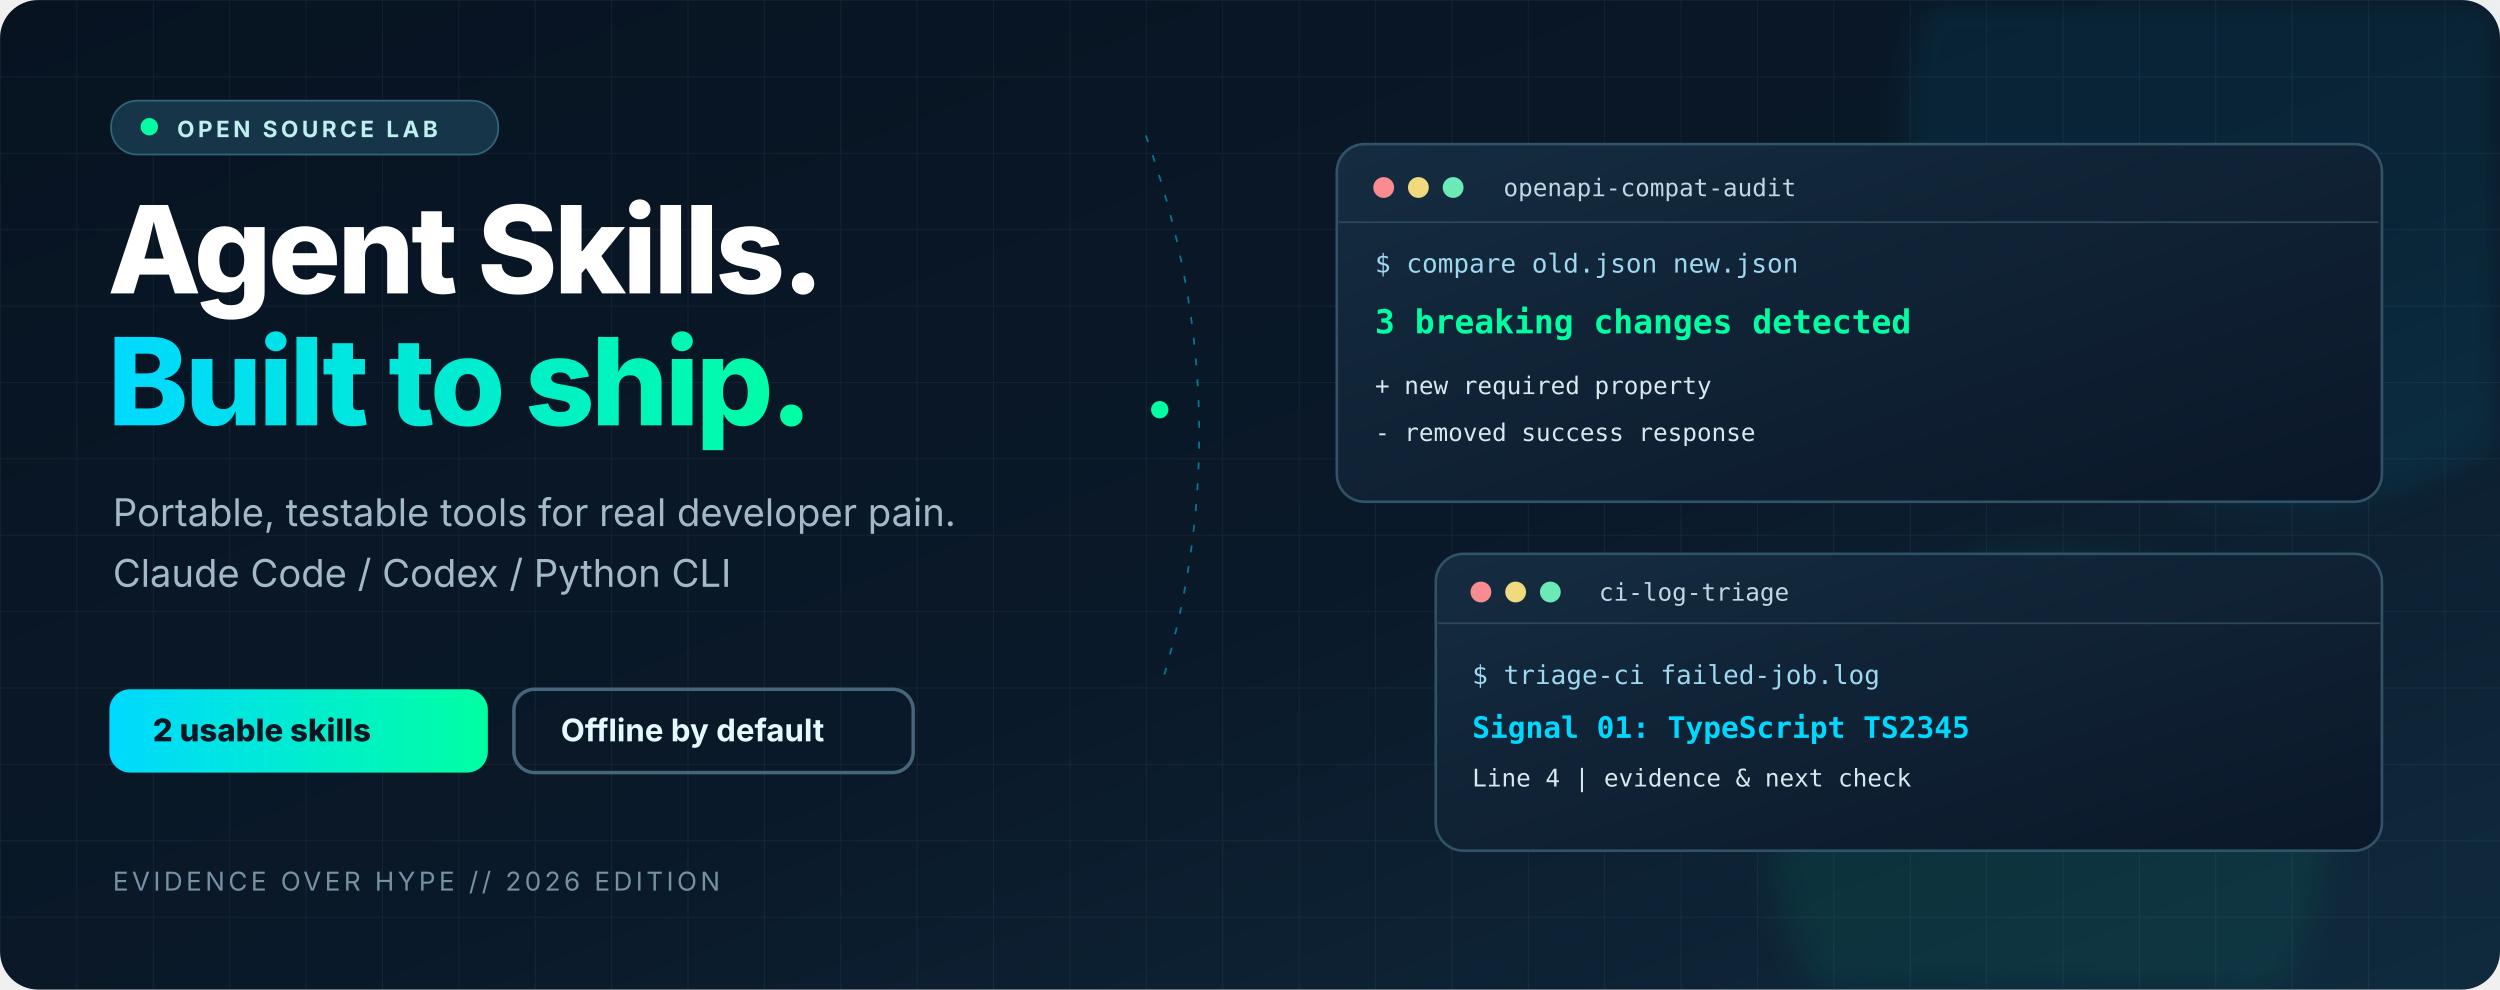
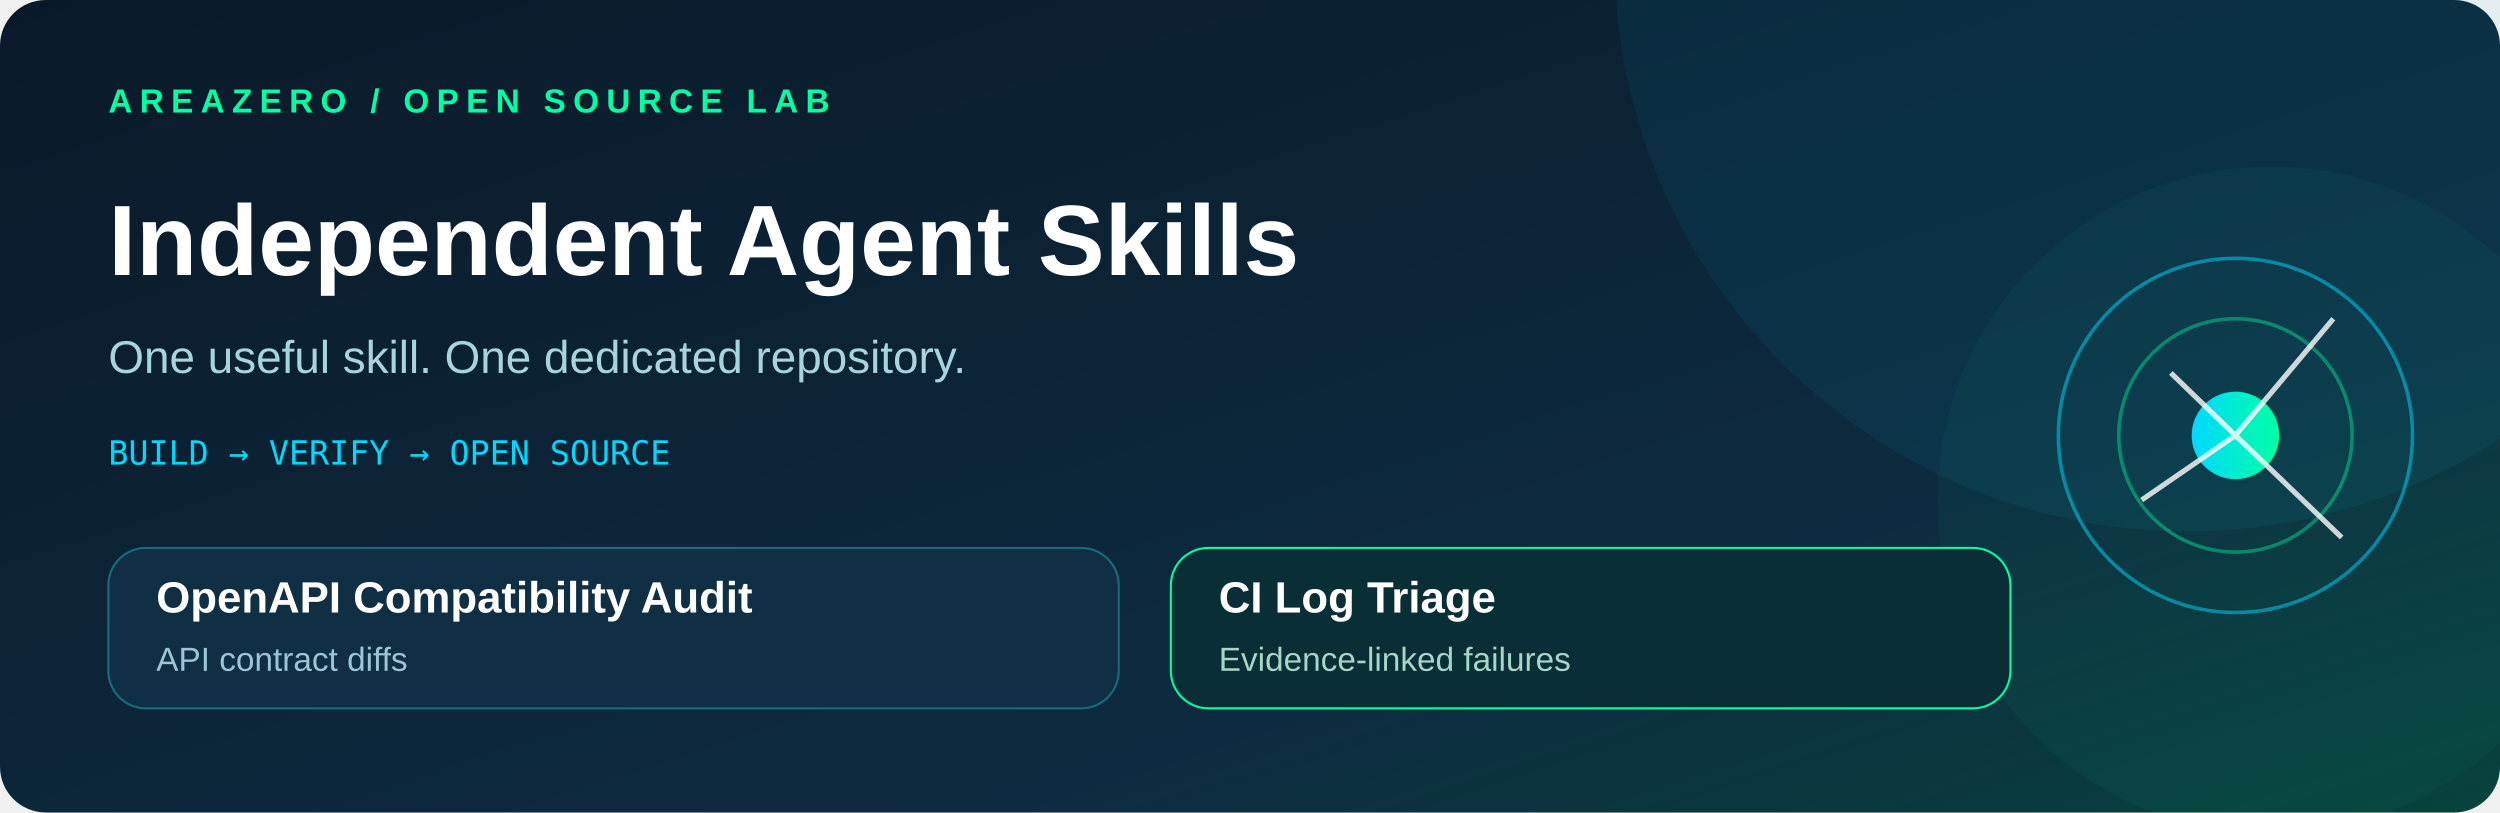
- <svg xmlns="http://www.w3.org/2000/svg" width="1440" height="570" viewBox="0 0 1440 570" role="img" aria-label="Areazero Agent Skills — production-minded tooling with OpenAPI compatibility audit and CI log triage">
+ <svg xmlns="http://www.w3.org/2000/svg" width="1200" height="390" viewBox="0 0 1200 390" role="img" aria-label="AREAZERO Skill Lab independent repositories portfolio cover">
  <defs>
    <linearGradient id="bg" x1="0" y1="0" x2="1" y2="1">
-       <stop stop-color="#071321" />
-       <stop offset=".56" stop-color="#0A1929" />
-       <stop offset="1" stop-color="#102B3E" />
+       <stop stop-color="#0A1929" />
+       <stop offset=".7" stop-color="#0D2B40" />
+       <stop offset="1" stop-color="#07433D" />
    </linearGradient>
-     <linearGradient id="mint" x1="0" y1="0" x2="1" y2="0">
+     <linearGradient id="line">
      <stop stop-color="#00D9FF" />
      <stop offset="1" stop-color="#00FFA3" />
    </linearGradient>
-     <linearGradient id="panel" x1="0" y1="0" x2="1" y2="1">
-       <stop stop-color="#152C40" />
-       <stop offset="1" stop-color="#0A1728" />
-     </linearGradient>
-     <pattern id="grid" width="44" height="44" patternUnits="userSpaceOnUse">
-       <path d="M44 0H0V44" fill="none" stroke="#7DAEC1" stroke-opacity=".09" stroke-width="1" />
-     </pattern>
-     <filter id="glow">
-       <feGaussianBlur stdDeviation="9" />
-     </filter>
  </defs>
-   <rect width="1440" height="570" rx="22" fill="url(#bg)" />
-   <rect width="1440" height="570" rx="22" fill="url(#grid)" />
-   <circle cx="1317" cy="72" r="220" fill="#00D9FF" opacity=".07" filter="url(#glow)" />
-   <circle cx="1180" cy="477" r="160" fill="#00FFA3" opacity=".07" filter="url(#glow)" />
-   <g font-family="Inter, DejaVu Sans, Arial, sans-serif">
-     <rect x="64" y="58" width="223" height="31" rx="15" fill="#173549" stroke="#30667A" stroke-width="1" />
-     <circle cx="86" cy="73" r="5" fill="#00FFA3" />
-     <text x="102" y="79" fill="#BFEFEE" font-size="13" font-weight="700" letter-spacing="2">OPEN SOURCE LAB</text>
-     <text x="62" y="169" fill="#FFFFFF" font-size="70" font-weight="800" letter-spacing="-2">Agent Skills.</text>
-     <text x="62" y="245" fill="url(#mint)" font-size="70" font-weight="800" letter-spacing="-2">Built to ship.</text>
-     <text x="65" y="303" fill="#A3B9C9" font-size="22">Portable, testable tools for real developer pain.</text>
-     <text x="65" y="338" fill="#A3B9C9" font-size="22">Claude Code  /  Codex  /  Python CLI</text>
-     <rect x="63" y="397" width="218" height="48" rx="12" fill="url(#mint)" />
-     <text x="88" y="427" fill="#061623" font-size="18" font-weight="800">2 usable skills</text>
-     <rect x="296" y="397" width="230" height="48" rx="12" fill="none" stroke="#46677B" stroke-width="2" />
-     <text x="323" y="427" fill="#E4FAFF" font-size="18" font-weight="700">Offline by default</text>
-     <text x="65" y="513" fill="#7691A4" font-size="15" letter-spacing="2">EVIDENCE OVER HYPE  //  2026 EDITION</text>
-   </g>
-   <g font-family="DejaVu Sans Mono, monospace">
-     <rect x="770" y="83" width="602" height="206" rx="16" fill="url(#panel)" stroke="#305367" stroke-width="1.5" />
-     <path d="M771 128H1370" stroke="#2C4859" stroke-width="1" />
-     <circle cx="797" cy="108" r="6" fill="#F88C91" />
-     <circle cx="817" cy="108" r="6" fill="#F1D980" />
-     <circle cx="837" cy="108" r="6" fill="#6BEAB7" />
-     <text x="866" y="113" font-size="14" fill="#BFD8E5">openapi-compat-audit</text>
-     <text x="792" y="157" font-size="15" fill="#9ED8F0">$ compare old.json new.json</text>
-     <text x="792" y="192" font-size="19" font-weight="700" fill="#00FFA3">3 breaking changes detected</text>
-     <text x="792" y="227" font-size="14" fill="#D8E8F0">+ new required property</text>
-     <text x="792" y="254" font-size="14" fill="#D8E8F0">- removed success response</text>
-     <rect x="827" y="319" width="545" height="171" rx="16" fill="url(#panel)" stroke="#305367" stroke-width="1.5" />
-     <path d="M828 359H1371" stroke="#2C4859" stroke-width="1" />
-     <circle cx="853" cy="341" r="6" fill="#F88C91" />
-     <circle cx="873" cy="341" r="6" fill="#F1D980" />
-     <circle cx="893" cy="341" r="6" fill="#6BEAB7" />
-     <text x="921" y="346" font-size="14" fill="#BFD8E5">ci-log-triage</text>
-     <text x="848" y="394" font-size="15" fill="#9ED8F0">$ triage-ci failed-job.log</text>
-     <text x="848" y="425" font-size="17" font-weight="700" fill="#00D9FF">Signal 01: TypeScript TS2345</text>
-     <text x="848" y="453" font-size="14" fill="#D8E8F0">Line 4  |  evidence &amp; next check</text>
-   </g>
-   <path d="M660 78Q716 235 670 391" fill="none" stroke="#00D9FF" stroke-width="1" stroke-dasharray="4 8" opacity=".5" />
-   <circle cx="668" cy="236" r="5" fill="#00FFA3" />
+   <rect width="1200" height="390" rx="22" fill="url(#bg)" />
+   <circle cx="1050" cy="-20" r="275" fill="#00D9FF" opacity=".055" />
+   <circle cx="1090" cy="240" r="160" fill="#00FFA3" opacity=".04" />
+   <path d="M50 65 H310" stroke="url(#line)" stroke-width="3" />
+   <text x="52" y="54" fill="#00FFA3" font-family="Arial,Helvetica,sans-serif" font-size="16" letter-spacing="3.5" font-weight="bold">AREAZERO / OPEN SOURCE LAB</text>
+   <text x="52" y="132" fill="white" font-family="Arial,Helvetica,sans-serif" font-size="48" font-weight="bold">Independent Agent Skills</text>
+   <text x="52" y="179" fill="#A8D5DD" font-family="Arial,Helvetica,sans-serif" font-size="22">One useful skill. One dedicated repository.</text>
+   <text x="52" y="223" fill="#00D9FF" font-family="ui-monospace, monospace" font-size="16">BUILD  →  VERIFY  →  OPEN SOURCE</text>
+   <rect x="52" y="263" width="485" height="77" rx="18" fill="#102F45" stroke="#176B7F" />
+   <text x="75" y="294" fill="white" font-family="Arial,Helvetica,sans-serif" font-size="21" font-weight="bold">OpenAPI Compatibility Audit</text>
+   <text x="75" y="322" fill="#9BC6D4" font-family="Arial,Helvetica,sans-serif" font-size="16">API contract diffs</text>
+   <rect x="562" y="263" width="403" height="77" rx="18" fill="#092E35" stroke="#00FFA3" />
+   <text x="585" y="294" fill="white" font-family="Arial,Helvetica,sans-serif" font-size="21" font-weight="bold">CI Log Triage</text>
+   <text x="585" y="322" fill="#A6D7C6" font-family="Arial,Helvetica,sans-serif" font-size="16">Evidence-linked failures</text>
+   <circle cx="1073" cy="209" r="85" fill="none" stroke="#00D9FF" stroke-width="1.7" opacity=".5" />
+   <circle cx="1073" cy="209" r="56" fill="none" stroke="#00FFA3" stroke-width="1.7" opacity=".4" />
+   <circle cx="1073" cy="209" r="21" fill="url(#line)" />
+   <path d="M1042 179 L1073 209 L1120 153 M1028 240 L1073 209 L1124 258" fill="none" stroke="white" stroke-width="2.5" opacity=".8" />
</svg>
